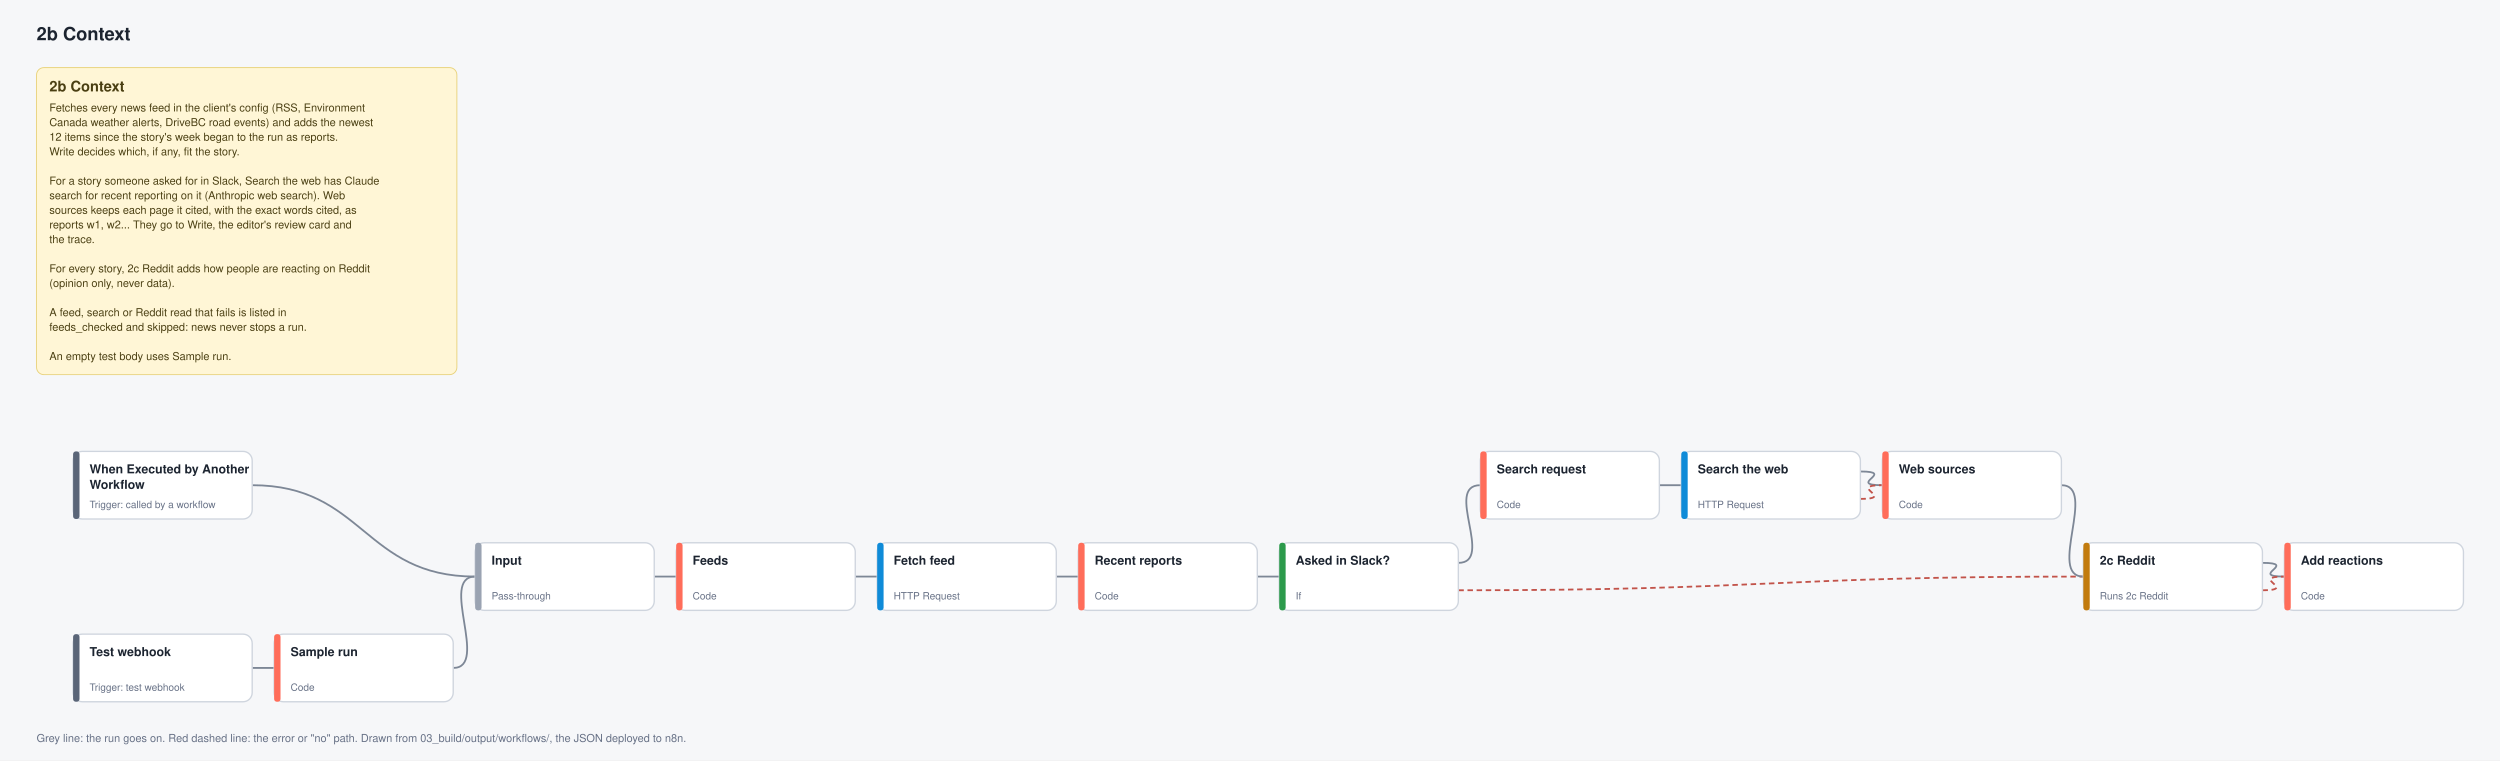
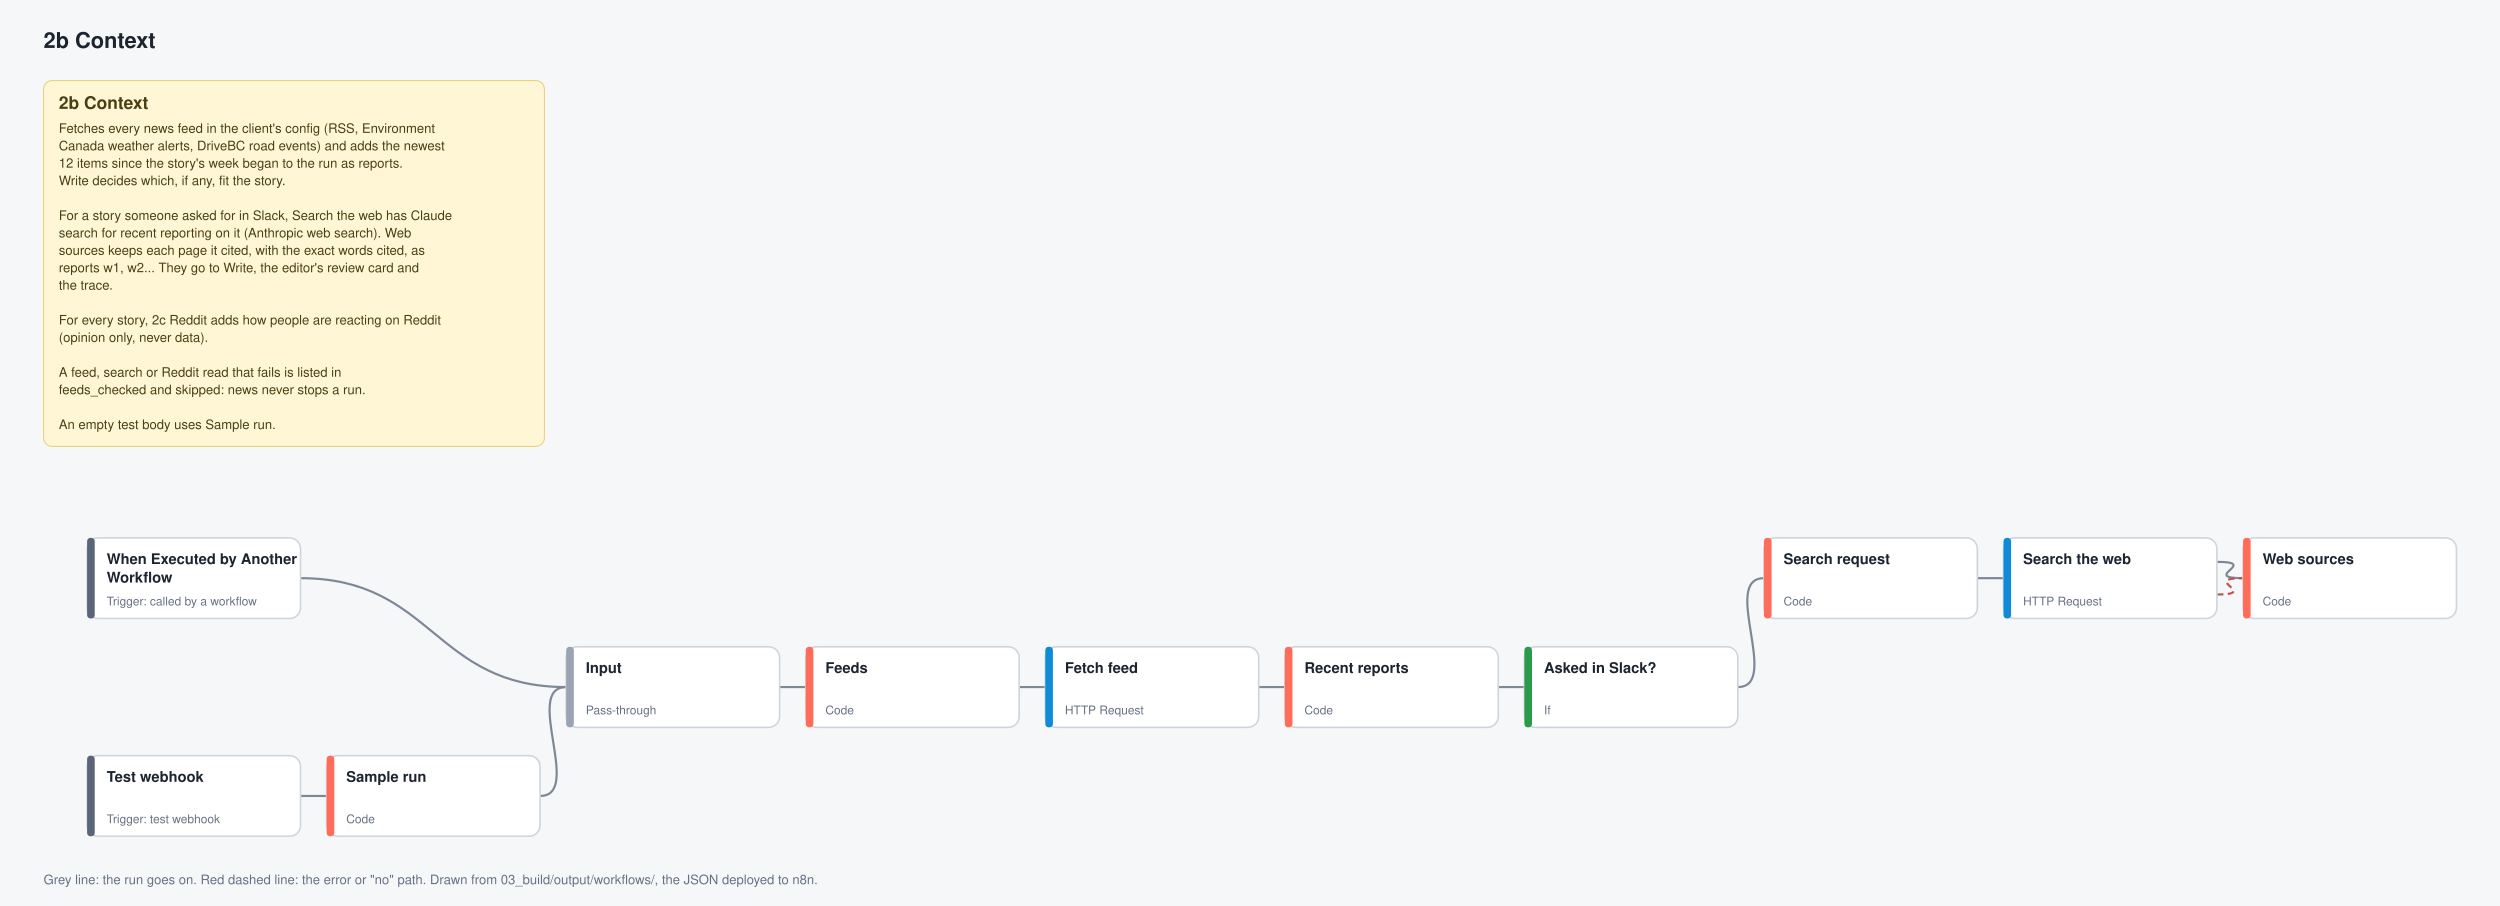
- <svg xmlns="http://www.w3.org/2000/svg" width="2736" height="832" viewBox="0 0 2736 832" font-family="-apple-system, Segoe UI, Helvetica, Arial, sans-serif">
-   <rect x="0" y="0" width="2736" height="832" fill="#f6f7f9" />
+ <svg xmlns="http://www.w3.org/2000/svg" width="2296" height="832" viewBox="0 0 2296 832" font-family="-apple-system, Segoe UI, Helvetica, Arial, sans-serif">
+   <rect x="0" y="0" width="2296" height="832" fill="#f6f7f9" />
  <text x="40" y="44" font-size="20" font-weight="700" fill="#1c2430">2b Context</text>
  <text x="40" y="812" font-size="12" fill="#667085">Grey line: the run goes on. Red dashed line: the error or "no" path. Drawn from 03_build/output/workflows/, the JSON deployed to n8n.</text>
  <rect x="40" y="74" width="460" height="336" rx="8" fill="#fff6d6" stroke="#e8d27a" />
  <text x="54" y="100" font-size="16" font-weight="700" fill="#4a3f12">2b Context</text>
  <text x="54" y="122" font-size="12" font-weight="400" fill="#4a3f12">Fetches every news feed in the client's config (RSS, Environment</text>
  <text x="54" y="138" font-size="12" font-weight="400" fill="#4a3f12">Canada weather alerts, DriveBC road events) and adds the newest</text>
  <text x="54" y="154" font-size="12" font-weight="400" fill="#4a3f12">12 items since the story's week began to the run as reports.</text>
  <text x="54" y="170" font-size="12" font-weight="400" fill="#4a3f12">Write decides which, if any, fit the story.</text>
  <text x="54" y="186" font-size="12" font-weight="400" fill="#4a3f12" />
  <text x="54" y="202" font-size="12" font-weight="400" fill="#4a3f12">For a story someone asked for in Slack, Search the web has Claude</text>
  <text x="54" y="218" font-size="12" font-weight="400" fill="#4a3f12">search for recent reporting on it (Anthropic web search). Web</text>
  <text x="54" y="234" font-size="12" font-weight="400" fill="#4a3f12">sources keeps each page it cited, with the exact words cited, as</text>
  <text x="54" y="250" font-size="12" font-weight="400" fill="#4a3f12">reports w1, w2... They go to Write, the editor's review card and</text>
  <text x="54" y="266" font-size="12" font-weight="400" fill="#4a3f12">the trace.</text>
  <text x="54" y="282" font-size="12" font-weight="400" fill="#4a3f12" />
  <text x="54" y="298" font-size="12" font-weight="400" fill="#4a3f12">For every story, 2c Reddit adds how people are reacting on Reddit</text>
  <text x="54" y="314" font-size="12" font-weight="400" fill="#4a3f12">(opinion only, never data).</text>
  <text x="54" y="330" font-size="12" font-weight="400" fill="#4a3f12" />
  <text x="54" y="346" font-size="12" font-weight="400" fill="#4a3f12">A feed, search or Reddit read that fails is listed in</text>
  <text x="54" y="362" font-size="12" font-weight="400" fill="#4a3f12">feeds_checked and skipped: news never stops a run.</text>
  <text x="54" y="378" font-size="12" font-weight="400" fill="#4a3f12" />
  <text x="54" y="394" font-size="12" font-weight="400" fill="#4a3f12">An empty test body uses Sample run.</text>
  <path d="M276,531 C398,531 398,631 520,631" fill="none" stroke="#7d8796" stroke-width="2" />
  <path d="M496,731 C536,731 480,631 520,631" fill="none" stroke="#7d8796" stroke-width="2" />
  <path d="M716,631 C756,631 700,631 740,631" fill="none" stroke="#7d8796" stroke-width="2" />
  <path d="M936,631 C976,631 920,631 960,631" fill="none" stroke="#7d8796" stroke-width="2" />
  <path d="M1156,631 C1196,631 1140,631 1180,631" fill="none" stroke="#7d8796" stroke-width="2" />
  <path d="M1376,631 C1416,631 1360,631 1400,631" fill="none" stroke="#7d8796" stroke-width="2" />
  <path d="M1816,531 C1856,531 1800,531 1840,531" fill="none" stroke="#7d8796" stroke-width="2" />
  <path d="M2036,516 C2076,516 2020,531 2060,531" fill="none" stroke="#7d8796" stroke-width="2" />
  <path d="M2036,546 C2076,546 2020,531 2060,531" fill="none" stroke="#c2534a" stroke-width="2" stroke-dasharray="6 4" />
-   <path d="M1596,616 C1636,616 1580,531 1620,531" fill="none" stroke="#7d8796" stroke-width="2" />
-   <path d="M1596,646 C1938,646 1938,631 2280,631" fill="none" stroke="#c2534a" stroke-width="2" stroke-dasharray="6 4" />
-   <path d="M2256,531 C2296,531 2240,631 2280,631" fill="none" stroke="#7d8796" stroke-width="2" />
-   <path d="M2476,616 C2516,616 2460,631 2500,631" fill="none" stroke="#7d8796" stroke-width="2" />
-   <path d="M2476,646 C2516,646 2460,631 2500,631" fill="none" stroke="#c2534a" stroke-width="2" stroke-dasharray="6 4" />
+   <path d="M1596,631 C1636,631 1580,531 1620,531" fill="none" stroke="#7d8796" stroke-width="2" />
  <path d="M276,731 C316,731 260,731 300,731" fill="none" stroke="#7d8796" stroke-width="2" />
  <rect x="80" y="494" width="196" height="74" rx="10" fill="#ffffff" stroke="#cfd5de" stroke-width="1.5" />
  <rect x="80" y="494" width="7" height="74" rx="3" fill="#5a6578" />
  <text x="98" y="518" font-size="13.5" font-weight="700" fill="#1c2430">When Executed by Another</text>
  <text x="98" y="535" font-size="13.5" font-weight="700" fill="#1c2430">Workflow</text>
  <text x="98" y="556" font-size="11" fill="#667085">Trigger: called by a workflow</text>
  <rect x="80" y="694" width="196" height="74" rx="10" fill="#ffffff" stroke="#cfd5de" stroke-width="1.5" />
  <rect x="80" y="694" width="7" height="74" rx="3" fill="#5a6578" />
  <text x="98" y="718" font-size="13.5" font-weight="700" fill="#1c2430">Test webhook</text>
  <text x="98" y="756" font-size="11" fill="#667085">Trigger: test webhook</text>
  <rect x="300" y="694" width="196" height="74" rx="10" fill="#ffffff" stroke="#cfd5de" stroke-width="1.5" />
  <rect x="300" y="694" width="7" height="74" rx="3" fill="#ff6d5a" />
  <text x="318" y="718" font-size="13.5" font-weight="700" fill="#1c2430">Sample run</text>
  <text x="318" y="756" font-size="11" fill="#667085">Code</text>
  <rect x="520" y="594" width="196" height="74" rx="10" fill="#ffffff" stroke="#cfd5de" stroke-width="1.5" />
  <rect x="520" y="594" width="7" height="74" rx="3" fill="#9aa3b2" />
  <text x="538" y="618" font-size="13.5" font-weight="700" fill="#1c2430">Input</text>
  <text x="538" y="656" font-size="11" fill="#667085">Pass-through</text>
  <rect x="740" y="594" width="196" height="74" rx="10" fill="#ffffff" stroke="#cfd5de" stroke-width="1.5" />
  <rect x="740" y="594" width="7" height="74" rx="3" fill="#ff6d5a" />
  <text x="758" y="618" font-size="13.5" font-weight="700" fill="#1c2430">Feeds</text>
  <text x="758" y="656" font-size="11" fill="#667085">Code</text>
  <rect x="960" y="594" width="196" height="74" rx="10" fill="#ffffff" stroke="#cfd5de" stroke-width="1.5" />
  <rect x="960" y="594" width="7" height="74" rx="3" fill="#0f8bd8" />
  <text x="978" y="618" font-size="13.5" font-weight="700" fill="#1c2430">Fetch feed</text>
  <text x="978" y="656" font-size="11" fill="#667085">HTTP Request</text>
  <rect x="1180" y="594" width="196" height="74" rx="10" fill="#ffffff" stroke="#cfd5de" stroke-width="1.5" />
  <rect x="1180" y="594" width="7" height="74" rx="3" fill="#ff6d5a" />
  <text x="1198" y="618" font-size="13.5" font-weight="700" fill="#1c2430">Recent reports</text>
  <text x="1198" y="656" font-size="11" fill="#667085">Code</text>
  <rect x="1400" y="594" width="196" height="74" rx="10" fill="#ffffff" stroke="#cfd5de" stroke-width="1.5" />
  <rect x="1400" y="594" width="7" height="74" rx="3" fill="#2c9a4b" />
  <text x="1418" y="618" font-size="13.5" font-weight="700" fill="#1c2430">Asked in Slack?</text>
  <text x="1418" y="656" font-size="11" fill="#667085">If</text>
  <rect x="1620" y="494" width="196" height="74" rx="10" fill="#ffffff" stroke="#cfd5de" stroke-width="1.5" />
  <rect x="1620" y="494" width="7" height="74" rx="3" fill="#ff6d5a" />
  <text x="1638" y="518" font-size="13.5" font-weight="700" fill="#1c2430">Search request</text>
  <text x="1638" y="556" font-size="11" fill="#667085">Code</text>
  <rect x="1840" y="494" width="196" height="74" rx="10" fill="#ffffff" stroke="#cfd5de" stroke-width="1.5" />
  <rect x="1840" y="494" width="7" height="74" rx="3" fill="#0f8bd8" />
  <text x="1858" y="518" font-size="13.5" font-weight="700" fill="#1c2430">Search the web</text>
  <text x="1858" y="556" font-size="11" fill="#667085">HTTP Request</text>
  <rect x="2060" y="494" width="196" height="74" rx="10" fill="#ffffff" stroke="#cfd5de" stroke-width="1.5" />
  <rect x="2060" y="494" width="7" height="74" rx="3" fill="#ff6d5a" />
  <text x="2078" y="518" font-size="13.5" font-weight="700" fill="#1c2430">Web sources</text>
  <text x="2078" y="556" font-size="11" fill="#667085">Code</text>
-   <rect x="2280" y="594" width="196" height="74" rx="10" fill="#ffffff" stroke="#cfd5de" stroke-width="1.5" />
-   <rect x="2280" y="594" width="7" height="74" rx="3" fill="#c27b0e" />
-   <text x="2298" y="618" font-size="13.5" font-weight="700" fill="#1c2430">2c Reddit</text>
-   <text x="2298" y="656" font-size="11" fill="#667085">Runs 2c Reddit</text>
-   <rect x="2500" y="594" width="196" height="74" rx="10" fill="#ffffff" stroke="#cfd5de" stroke-width="1.5" />
-   <rect x="2500" y="594" width="7" height="74" rx="3" fill="#ff6d5a" />
-   <text x="2518" y="618" font-size="13.5" font-weight="700" fill="#1c2430">Add reactions</text>
-   <text x="2518" y="656" font-size="11" fill="#667085">Code</text>
</svg>
